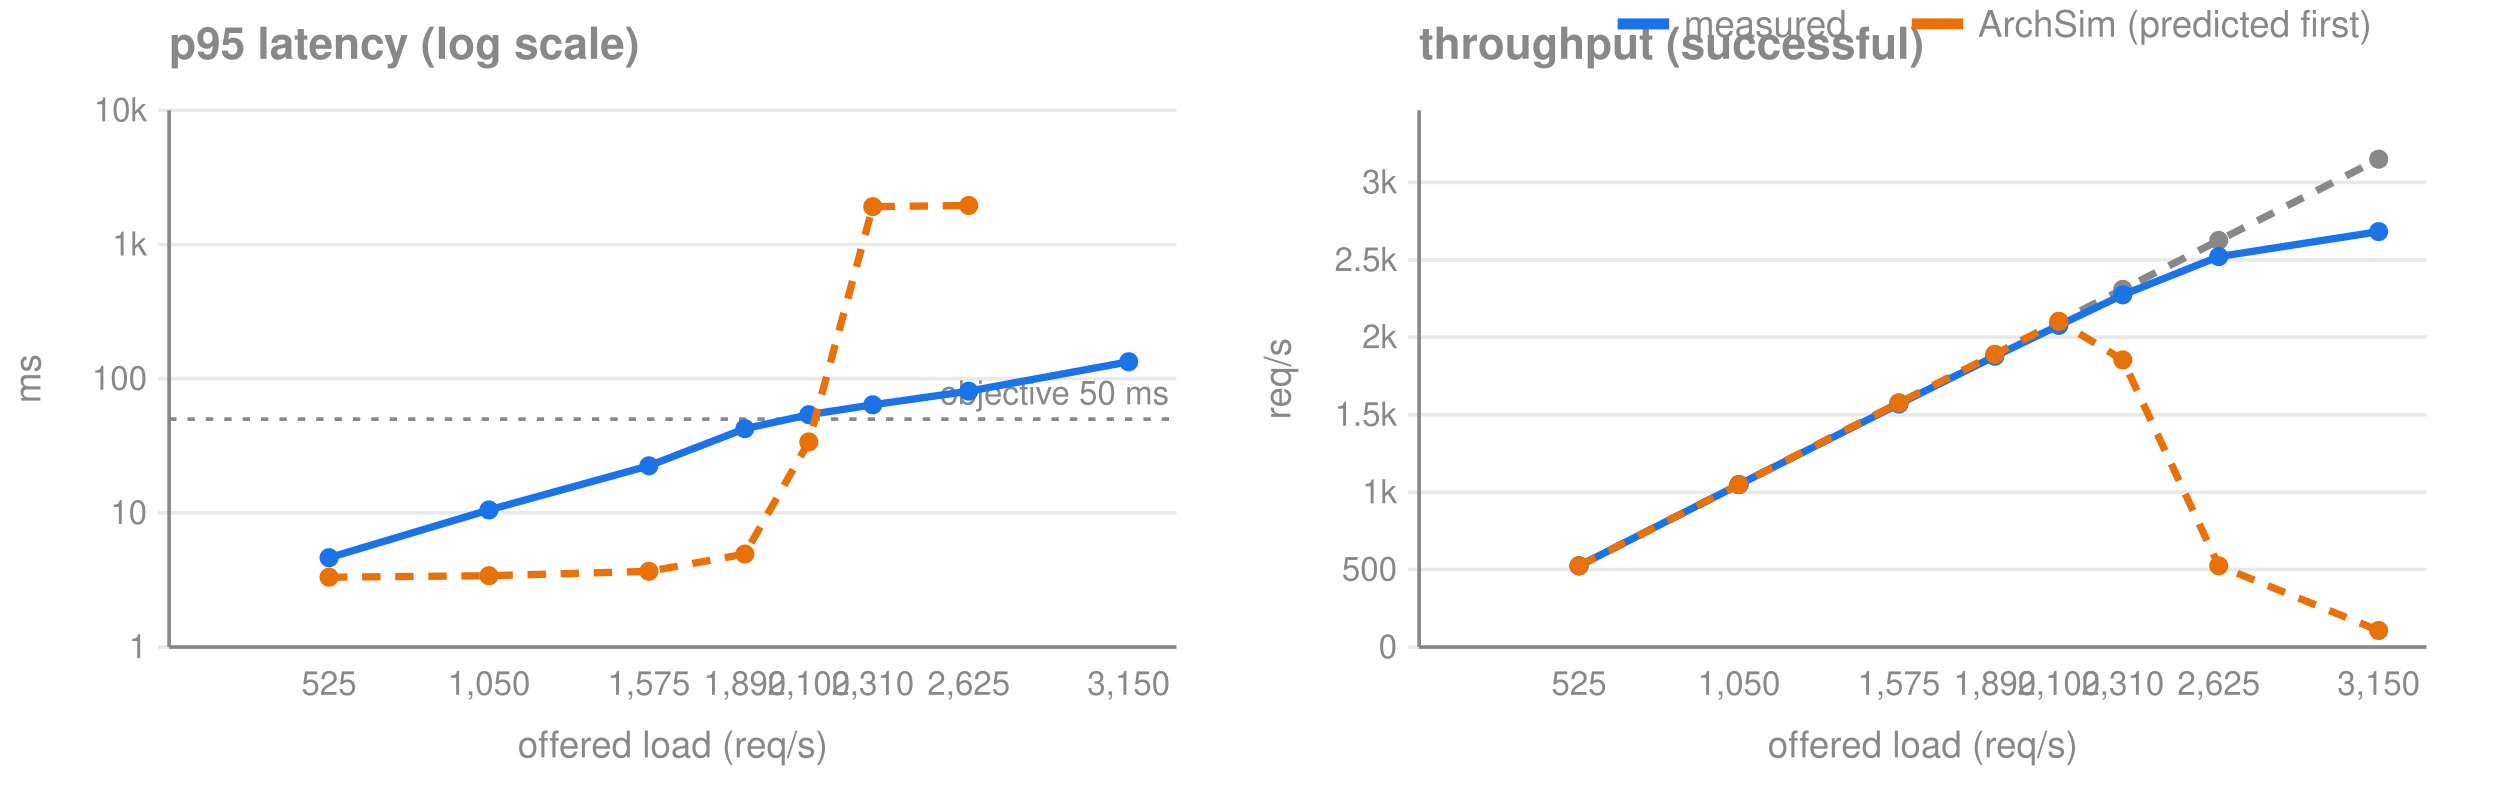
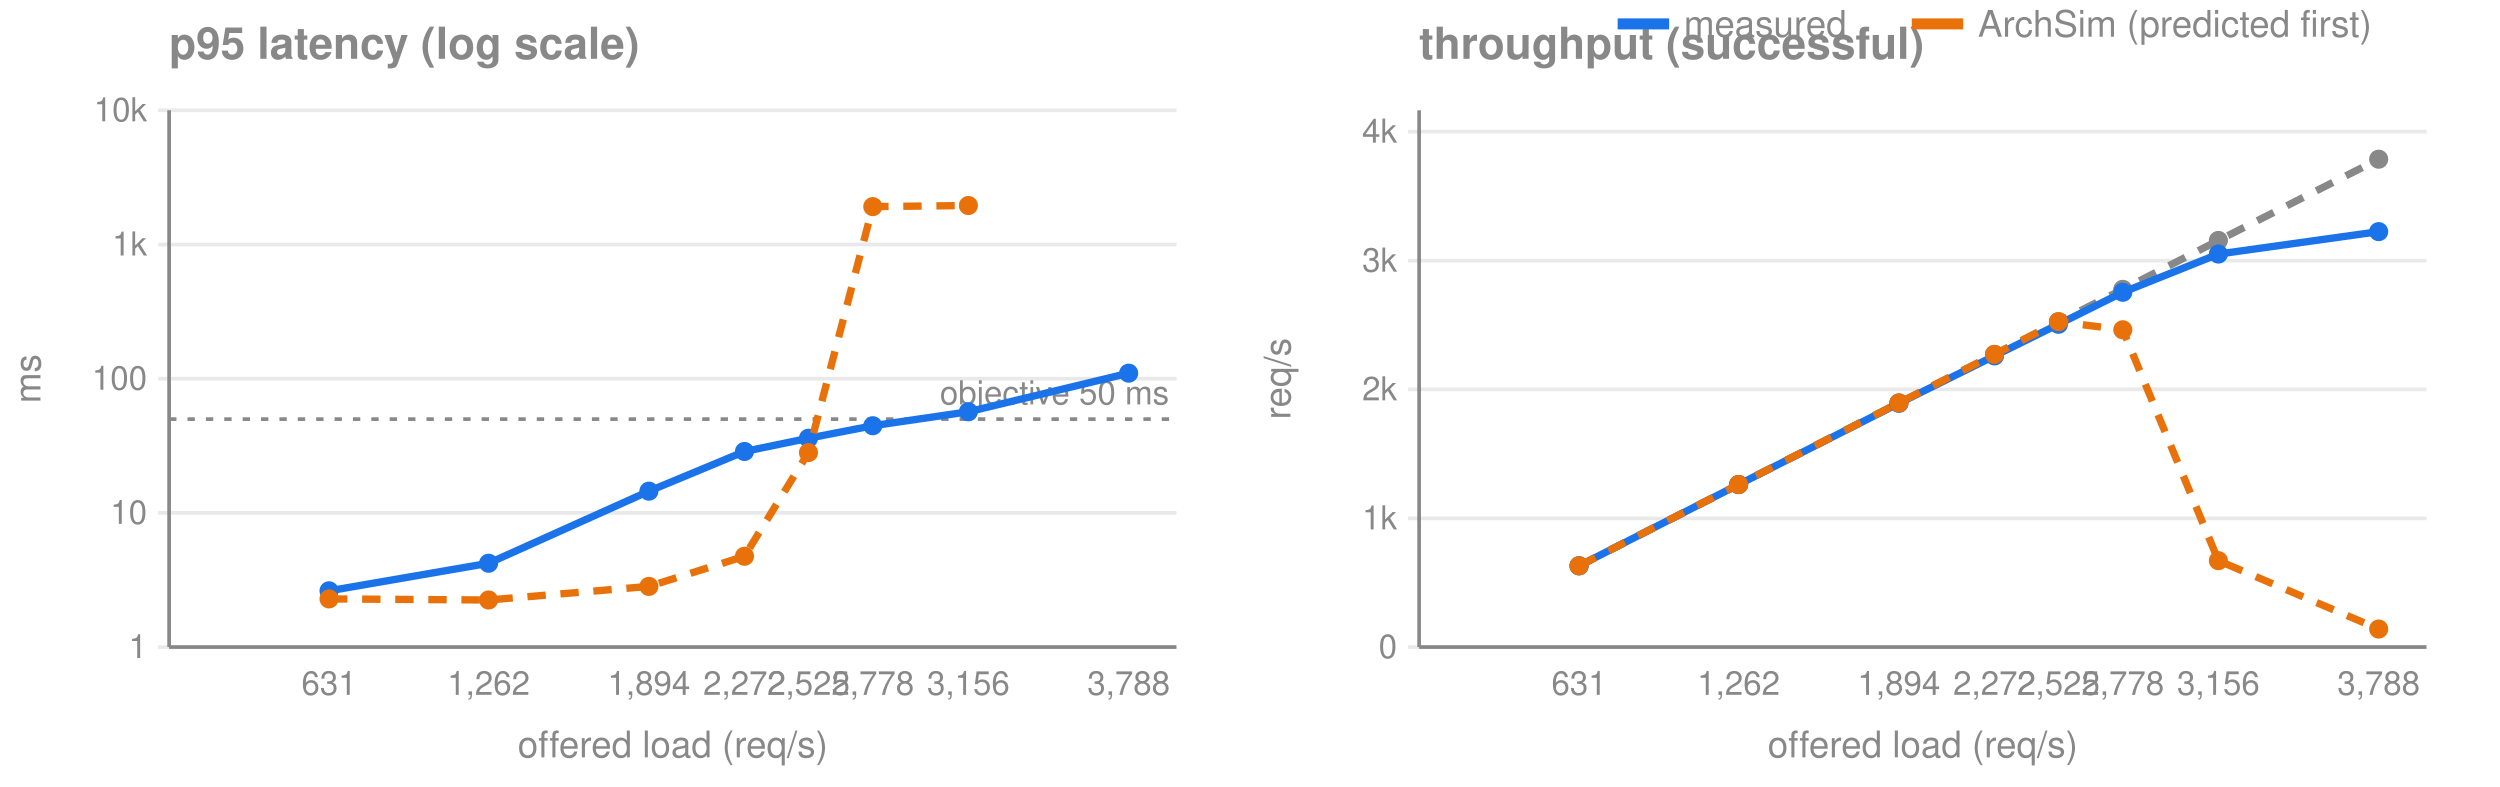
<svg xmlns="http://www.w3.org/2000/svg" viewBox="0 0 680 214" width="680" height="214" font-family="-apple-system, Segoe UI, Helvetica, Arial, sans-serif">
  <text x="46.0" y="16" font-size="12" font-weight="600" fill="#888888">p95 latency (log scale)</text>
  <line x1="46.0" y1="176.0" x2="320.0" y2="176.0" stroke="#888888" stroke-width="1" />
  <line x1="46.0" y1="30.0" x2="46.0" y2="176.0" stroke="#888888" stroke-width="1" />
  <line x1="43.0" y1="176.0" x2="320.0" y2="176.0" stroke="#888888" stroke-opacity="0.18" />
  <text x="40.0" y="179.0" font-size="9" text-anchor="end" fill="#888888">1</text>
  <line x1="43.0" y1="139.5" x2="320.0" y2="139.5" stroke="#888888" stroke-opacity="0.18" />
  <text x="40.0" y="142.5" font-size="9" text-anchor="end" fill="#888888">10</text>
  <line x1="43.0" y1="103.0" x2="320.0" y2="103.0" stroke="#888888" stroke-opacity="0.18" />
  <text x="40.0" y="106.0" font-size="9" text-anchor="end" fill="#888888">100</text>
  <line x1="43.0" y1="66.5" x2="320.0" y2="66.5" stroke="#888888" stroke-opacity="0.18" />
  <text x="40.0" y="69.5" font-size="9" text-anchor="end" fill="#888888">1k</text>
  <line x1="43.0" y1="30.0" x2="320.0" y2="30.0" stroke="#888888" stroke-opacity="0.18" />
  <text x="40.0" y="33.0" font-size="9" text-anchor="end" fill="#888888">10k</text>
-   <text x="89.5" y="189.0" font-size="9" text-anchor="middle" fill="#888888">525</text>
-   <text x="133.0" y="189.0" font-size="9" text-anchor="middle" fill="#888888">1,050</text>
-   <text x="176.5" y="189.0" font-size="9" text-anchor="middle" fill="#888888">1,575</text>
-   <text x="202.6" y="189.0" font-size="9" text-anchor="middle" fill="#888888">1,890</text>
-   <text x="220.0" y="189.0" font-size="9" text-anchor="middle" fill="#888888">2,100</text>
-   <text x="237.4" y="189.0" font-size="9" text-anchor="middle" fill="#888888">2,310</text>
-   <text x="263.5" y="189.0" font-size="9" text-anchor="middle" fill="#888888">2,625</text>
-   <text x="307.0" y="189.0" font-size="9" text-anchor="middle" fill="#888888">3,150</text>
+   <text x="89.5" y="189.0" font-size="9" text-anchor="middle" fill="#888888">631</text>
+   <text x="132.9" y="189.0" font-size="9" text-anchor="middle" fill="#888888">1,262</text>
+   <text x="176.5" y="189.0" font-size="9" text-anchor="middle" fill="#888888">1,894</text>
+   <text x="202.5" y="189.0" font-size="9" text-anchor="middle" fill="#888888">2,272</text>
+   <text x="219.9" y="189.0" font-size="9" text-anchor="middle" fill="#888888">2,525</text>
+   <text x="237.4" y="189.0" font-size="9" text-anchor="middle" fill="#888888">2,778</text>
+   <text x="263.4" y="189.0" font-size="9" text-anchor="middle" fill="#888888">3,156</text>
+   <text x="307.0" y="189.0" font-size="9" text-anchor="middle" fill="#888888">3,788</text>
  <text x="183.0" y="206.0" font-size="10" text-anchor="middle" fill="#888888">offered load (req/s)</text>
  <text x="11" y="103.0" font-size="10" text-anchor="middle" fill="#888888" transform="rotate(-90 11 103.0)">ms</text>
  <line x1="46.0" y1="114.0" x2="320.0" y2="114.0" stroke="#888888" stroke-dasharray="2 3" />
  <text x="318.0" y="110.0" font-size="9" text-anchor="end" fill="#888888">objective 50 ms</text>
-   <polyline points="89.5,151.7 133.0,138.7 176.5,126.7 202.6,116.6 220.0,112.8 237.4,110.1 263.5,106.4 307.0,98.4" fill="none" stroke="#1a73e8" stroke-width="2" />
-   <circle cx="89.5" cy="151.7" r="2.6" fill="#1a73e8" />
-   <circle cx="133.0" cy="138.7" r="2.6" fill="#1a73e8" />
-   <circle cx="176.5" cy="126.7" r="2.6" fill="#1a73e8" />
-   <circle cx="202.6" cy="116.6" r="2.6" fill="#1a73e8" />
-   <circle cx="220.0" cy="112.8" r="2.6" fill="#1a73e8" />
-   <circle cx="237.4" cy="110.1" r="2.6" fill="#1a73e8" />
-   <circle cx="263.5" cy="106.4" r="2.6" fill="#1a73e8" />
-   <circle cx="307.0" cy="98.4" r="2.6" fill="#1a73e8" />
-   <polyline points="89.5,157.0 133.0,156.6 176.5,155.4 202.6,150.7 220.0,120.2 237.4,56.2 263.5,55.9" fill="none" stroke="#e8710a" stroke-width="2" stroke-dasharray="5 4" />
-   <circle cx="89.5" cy="157.0" r="2.6" fill="#e8710a" />
-   <circle cx="133.0" cy="156.6" r="2.6" fill="#e8710a" />
-   <circle cx="176.5" cy="155.4" r="2.6" fill="#e8710a" />
-   <circle cx="202.6" cy="150.7" r="2.6" fill="#e8710a" />
-   <circle cx="220.0" cy="120.2" r="2.6" fill="#e8710a" />
+   <polyline points="89.5,160.7 132.9,153.2 176.5,133.6 202.5,122.8 219.9,119.2 237.4,115.8 263.4,112.0 307.0,101.5" fill="none" stroke="#1a73e8" stroke-width="2" />
+   <circle cx="89.5" cy="160.7" r="2.6" fill="#1a73e8" />
+   <circle cx="132.9" cy="153.2" r="2.6" fill="#1a73e8" />
+   <circle cx="176.5" cy="133.6" r="2.6" fill="#1a73e8" />
+   <circle cx="202.5" cy="122.8" r="2.6" fill="#1a73e8" />
+   <circle cx="219.9" cy="119.2" r="2.6" fill="#1a73e8" />
+   <circle cx="237.4" cy="115.8" r="2.6" fill="#1a73e8" />
+   <circle cx="263.4" cy="112.0" r="2.6" fill="#1a73e8" />
+   <circle cx="307.0" cy="101.5" r="2.6" fill="#1a73e8" />
+   <polyline points="89.5,162.9 132.9,163.2 176.5,159.5 202.5,151.3 219.9,123.1 237.4,56.2 263.4,55.9" fill="none" stroke="#e8710a" stroke-width="2" stroke-dasharray="5 4" />
+   <circle cx="89.5" cy="162.9" r="2.6" fill="#e8710a" />
+   <circle cx="132.9" cy="163.2" r="2.6" fill="#e8710a" />
+   <circle cx="176.5" cy="159.5" r="2.6" fill="#e8710a" />
+   <circle cx="202.5" cy="151.3" r="2.6" fill="#e8710a" />
+   <circle cx="219.9" cy="123.1" r="2.6" fill="#e8710a" />
  <circle cx="237.4" cy="56.2" r="2.6" fill="#e8710a" />
-   <circle cx="263.5" cy="55.9" r="2.6" fill="#e8710a" />
+   <circle cx="263.4" cy="55.9" r="2.6" fill="#e8710a" />
  <text x="386.0" y="16" font-size="12" font-weight="600" fill="#888888">throughput (successful)</text>
  <line x1="386.0" y1="176.0" x2="660.0" y2="176.0" stroke="#888888" stroke-width="1" />
  <line x1="386.0" y1="30.0" x2="386.0" y2="176.0" stroke="#888888" stroke-width="1" />
  <line x1="383.0" y1="176.0" x2="660.0" y2="176.0" stroke="#888888" stroke-opacity="0.18" />
  <text x="380.0" y="179.0" font-size="9" text-anchor="end" fill="#888888">0</text>
-   <line x1="383.0" y1="154.9" x2="660.0" y2="154.9" stroke="#888888" stroke-opacity="0.18" />
-   <text x="380.0" y="157.9" font-size="9" text-anchor="end" fill="#888888">500</text>
-   <line x1="383.0" y1="133.9" x2="660.0" y2="133.9" stroke="#888888" stroke-opacity="0.18" />
-   <text x="380.0" y="136.9" font-size="9" text-anchor="end" fill="#888888">1k</text>
-   <line x1="383.0" y1="112.8" x2="660.0" y2="112.8" stroke="#888888" stroke-opacity="0.18" />
-   <text x="380.0" y="115.8" font-size="9" text-anchor="end" fill="#888888">1.5k</text>
-   <line x1="383.0" y1="91.7" x2="660.0" y2="91.7" stroke="#888888" stroke-opacity="0.18" />
-   <text x="380.0" y="94.7" font-size="9" text-anchor="end" fill="#888888">2k</text>
-   <line x1="383.0" y1="70.7" x2="660.0" y2="70.7" stroke="#888888" stroke-opacity="0.18" />
-   <text x="380.0" y="73.7" font-size="9" text-anchor="end" fill="#888888">2.5k</text>
-   <line x1="383.0" y1="49.6" x2="660.0" y2="49.6" stroke="#888888" stroke-opacity="0.18" />
-   <text x="380.0" y="52.6" font-size="9" text-anchor="end" fill="#888888">3k</text>
-   <text x="429.5" y="189.0" font-size="9" text-anchor="middle" fill="#888888">525</text>
-   <text x="473.0" y="189.0" font-size="9" text-anchor="middle" fill="#888888">1,050</text>
-   <text x="516.5" y="189.0" font-size="9" text-anchor="middle" fill="#888888">1,575</text>
-   <text x="542.6" y="189.0" font-size="9" text-anchor="middle" fill="#888888">1,890</text>
-   <text x="560.0" y="189.0" font-size="9" text-anchor="middle" fill="#888888">2,100</text>
-   <text x="577.4" y="189.0" font-size="9" text-anchor="middle" fill="#888888">2,310</text>
-   <text x="603.5" y="189.0" font-size="9" text-anchor="middle" fill="#888888">2,625</text>
-   <text x="647.0" y="189.0" font-size="9" text-anchor="middle" fill="#888888">3,150</text>
+   <line x1="383.0" y1="141.0" x2="660.0" y2="141.0" stroke="#888888" stroke-opacity="0.18" />
+   <text x="380.0" y="144.0" font-size="9" text-anchor="end" fill="#888888">1k</text>
+   <line x1="383.0" y1="105.9" x2="660.0" y2="105.9" stroke="#888888" stroke-opacity="0.18" />
+   <text x="380.0" y="108.9" font-size="9" text-anchor="end" fill="#888888">2k</text>
+   <line x1="383.0" y1="70.9" x2="660.0" y2="70.9" stroke="#888888" stroke-opacity="0.18" />
+   <text x="380.0" y="73.9" font-size="9" text-anchor="end" fill="#888888">3k</text>
+   <line x1="383.0" y1="35.8" x2="660.0" y2="35.8" stroke="#888888" stroke-opacity="0.18" />
+   <text x="380.0" y="38.8" font-size="9" text-anchor="end" fill="#888888">4k</text>
+   <text x="429.5" y="189.0" font-size="9" text-anchor="middle" fill="#888888">631</text>
+   <text x="472.9" y="189.0" font-size="9" text-anchor="middle" fill="#888888">1,262</text>
+   <text x="516.5" y="189.0" font-size="9" text-anchor="middle" fill="#888888">1,894</text>
+   <text x="542.5" y="189.0" font-size="9" text-anchor="middle" fill="#888888">2,272</text>
+   <text x="559.9" y="189.0" font-size="9" text-anchor="middle" fill="#888888">2,525</text>
+   <text x="577.4" y="189.0" font-size="9" text-anchor="middle" fill="#888888">2,778</text>
+   <text x="603.4" y="189.0" font-size="9" text-anchor="middle" fill="#888888">3,156</text>
+   <text x="647.0" y="189.0" font-size="9" text-anchor="middle" fill="#888888">3,788</text>
  <text x="523.0" y="206.0" font-size="10" text-anchor="middle" fill="#888888">offered load (req/s)</text>
  <text x="351" y="103.0" font-size="10" text-anchor="middle" fill="#888888" transform="rotate(-90 351 103.0)">req/s</text>
-   <polyline points="429.5,153.9 473.0,131.8 516.5,109.6 542.6,96.4 560.0,87.5 577.4,78.7 603.5,65.4 647.0,43.3" fill="none" stroke="#888888" stroke-width="2" stroke-dasharray="5 4" />
+   <polyline points="429.5,153.9 472.9,131.8 516.5,109.6 542.5,96.4 559.9,87.5 577.4,78.7 603.4,65.4 647.0,43.3" fill="none" stroke="#888888" stroke-width="2" stroke-dasharray="5 4" />
  <circle cx="429.5" cy="153.9" r="2.6" fill="#888888" />
-   <circle cx="473.0" cy="131.8" r="2.6" fill="#888888" />
+   <circle cx="472.9" cy="131.8" r="2.6" fill="#888888" />
  <circle cx="516.5" cy="109.6" r="2.6" fill="#888888" />
-   <circle cx="542.6" cy="96.4" r="2.6" fill="#888888" />
-   <circle cx="560.0" cy="87.5" r="2.6" fill="#888888" />
+   <circle cx="542.5" cy="96.4" r="2.6" fill="#888888" />
+   <circle cx="559.9" cy="87.5" r="2.6" fill="#888888" />
  <circle cx="577.4" cy="78.7" r="2.6" fill="#888888" />
-   <circle cx="603.5" cy="65.4" r="2.6" fill="#888888" />
+   <circle cx="603.4" cy="65.4" r="2.6" fill="#888888" />
  <circle cx="647.0" cy="43.3" r="2.6" fill="#888888" />
-   <polyline points="429.5,153.9 473.0,131.8 516.5,109.9 542.6,96.9 560.0,88.5 577.4,80.2 603.5,69.8 647.0,63.0" fill="none" stroke="#1a73e8" stroke-width="2" />
+   <polyline points="429.5,153.9 472.9,131.8 516.5,109.7 542.5,96.8 559.9,88.2 577.4,79.5 603.4,69.1 647.0,63.0" fill="none" stroke="#1a73e8" stroke-width="2" />
  <circle cx="429.5" cy="153.9" r="2.6" fill="#1a73e8" />
-   <circle cx="473.0" cy="131.8" r="2.6" fill="#1a73e8" />
-   <circle cx="516.5" cy="109.9" r="2.6" fill="#1a73e8" />
-   <circle cx="542.6" cy="96.9" r="2.6" fill="#1a73e8" />
-   <circle cx="560.0" cy="88.5" r="2.6" fill="#1a73e8" />
-   <circle cx="577.4" cy="80.2" r="2.6" fill="#1a73e8" />
-   <circle cx="603.5" cy="69.8" r="2.6" fill="#1a73e8" />
+   <circle cx="472.9" cy="131.8" r="2.6" fill="#1a73e8" />
+   <circle cx="516.5" cy="109.7" r="2.6" fill="#1a73e8" />
+   <circle cx="542.5" cy="96.8" r="2.6" fill="#1a73e8" />
+   <circle cx="559.9" cy="88.2" r="2.6" fill="#1a73e8" />
+   <circle cx="577.4" cy="79.5" r="2.6" fill="#1a73e8" />
+   <circle cx="603.4" cy="69.1" r="2.6" fill="#1a73e8" />
  <circle cx="647.0" cy="63.0" r="2.6" fill="#1a73e8" />
-   <polyline points="429.5,153.9 473.0,131.8 516.5,109.6 542.6,96.4 560.0,87.4 577.4,97.9 603.5,153.9 647.0,171.5" fill="none" stroke="#e8710a" stroke-width="2" stroke-dasharray="5 4" />
+   <polyline points="429.5,153.9 472.9,131.8 516.5,109.6 542.5,96.4 559.9,87.5 577.4,89.7 603.4,152.5 647.0,171.1" fill="none" stroke="#e8710a" stroke-width="2" stroke-dasharray="5 4" />
  <circle cx="429.5" cy="153.9" r="2.6" fill="#e8710a" />
-   <circle cx="473.0" cy="131.8" r="2.6" fill="#e8710a" />
+   <circle cx="472.9" cy="131.8" r="2.6" fill="#e8710a" />
  <circle cx="516.5" cy="109.6" r="2.6" fill="#e8710a" />
-   <circle cx="542.6" cy="96.4" r="2.6" fill="#e8710a" />
-   <circle cx="560.0" cy="87.4" r="2.6" fill="#e8710a" />
-   <circle cx="577.4" cy="97.9" r="2.6" fill="#e8710a" />
-   <circle cx="603.5" cy="153.9" r="2.6" fill="#e8710a" />
-   <circle cx="647.0" cy="171.5" r="2.6" fill="#e8710a" />
+   <circle cx="542.5" cy="96.4" r="2.6" fill="#e8710a" />
+   <circle cx="559.9" cy="87.5" r="2.6" fill="#e8710a" />
+   <circle cx="577.4" cy="89.7" r="2.6" fill="#e8710a" />
+   <circle cx="603.4" cy="152.5" r="2.6" fill="#e8710a" />
+   <circle cx="647.0" cy="171.1" r="2.6" fill="#e8710a" />
  <rect x="440" y="5" width="14" height="3" fill="#1a73e8" />
  <text x="458" y="10" font-size="10" fill="#888888">measured</text>
  <rect x="520" y="5" width="14" height="3" fill="#e8710a" />
  <text x="538" y="10" font-size="10" fill="#888888">ArchSim (predicted first)</text>
</svg>
